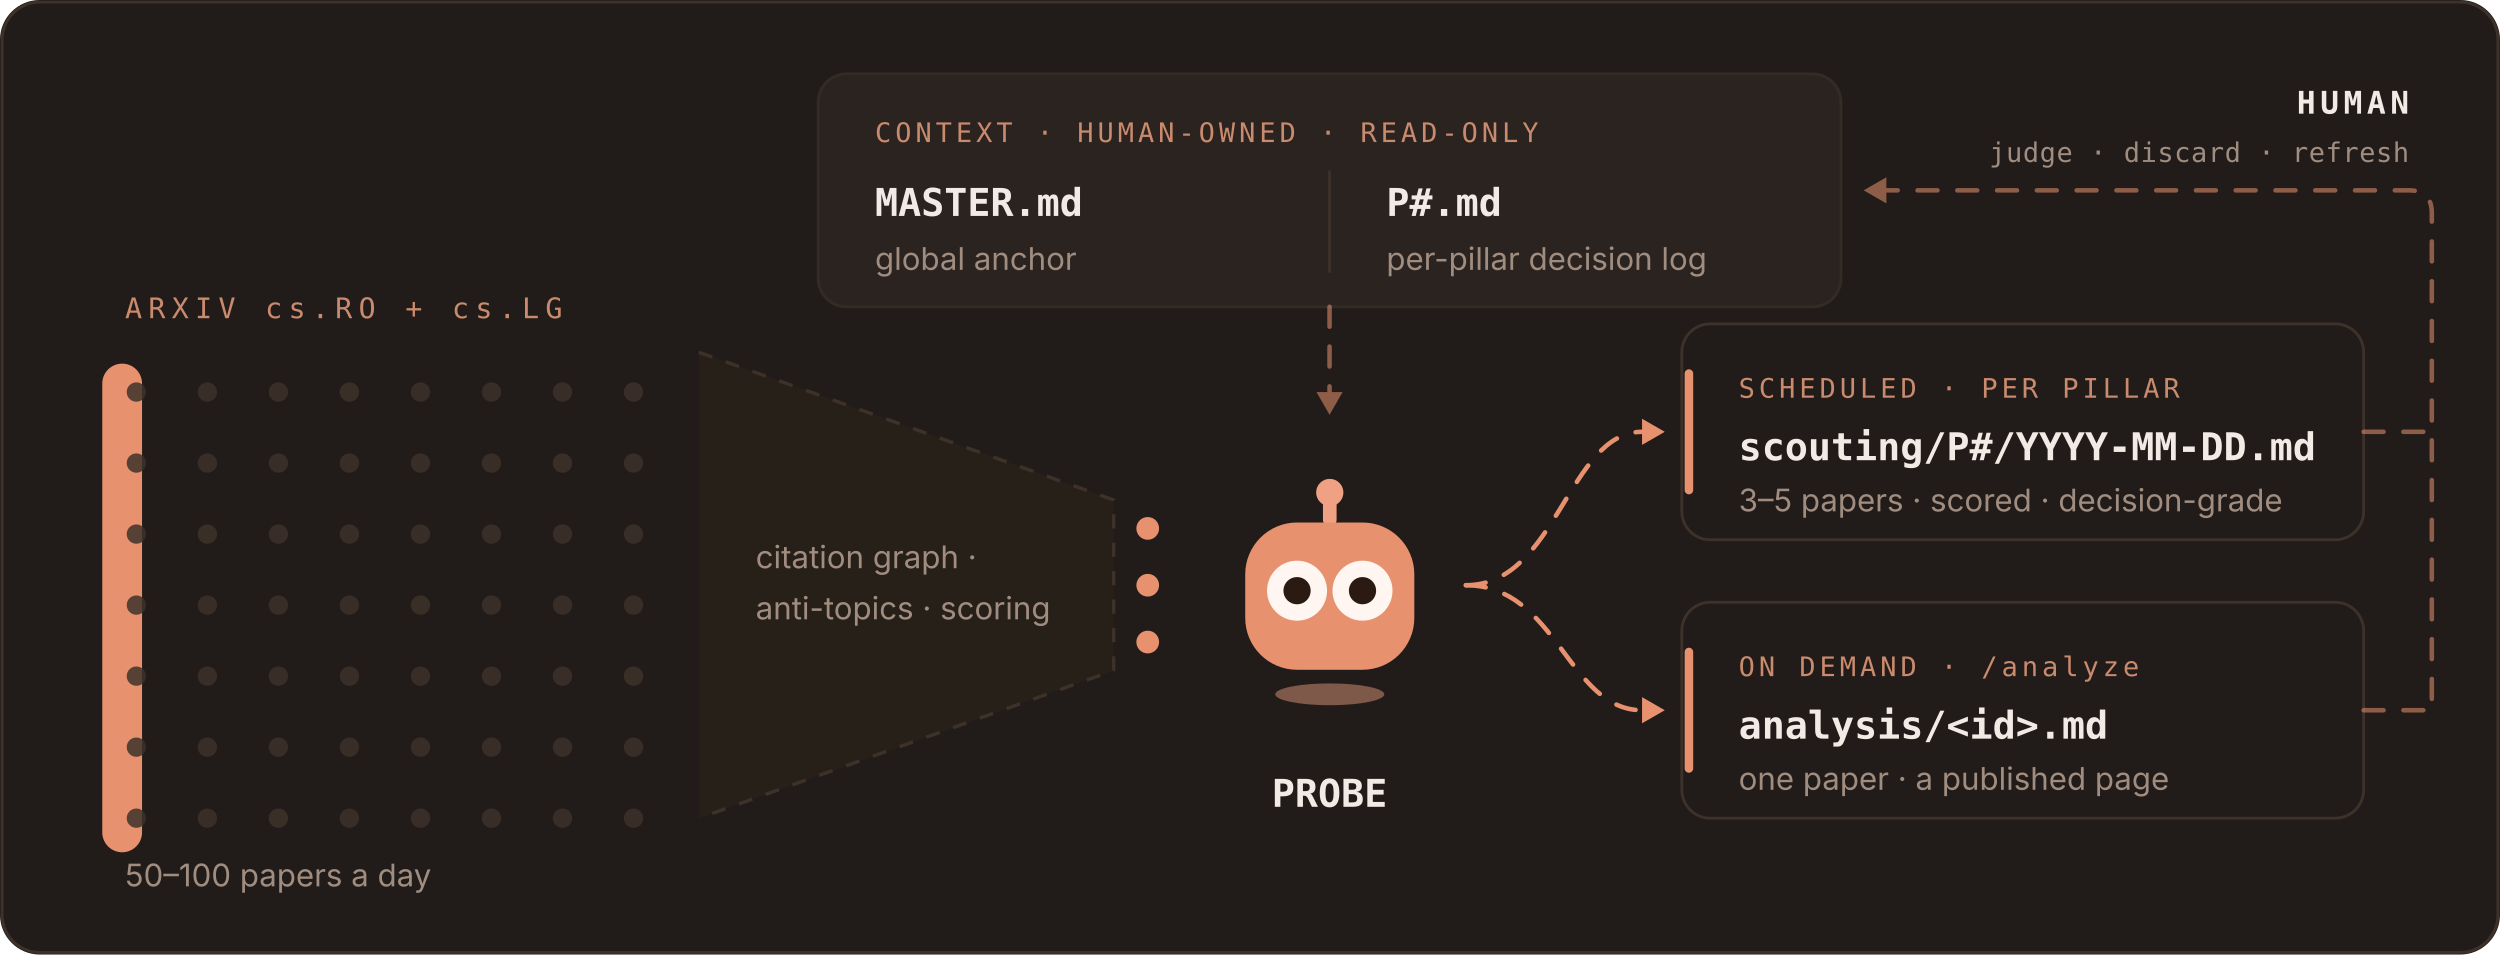
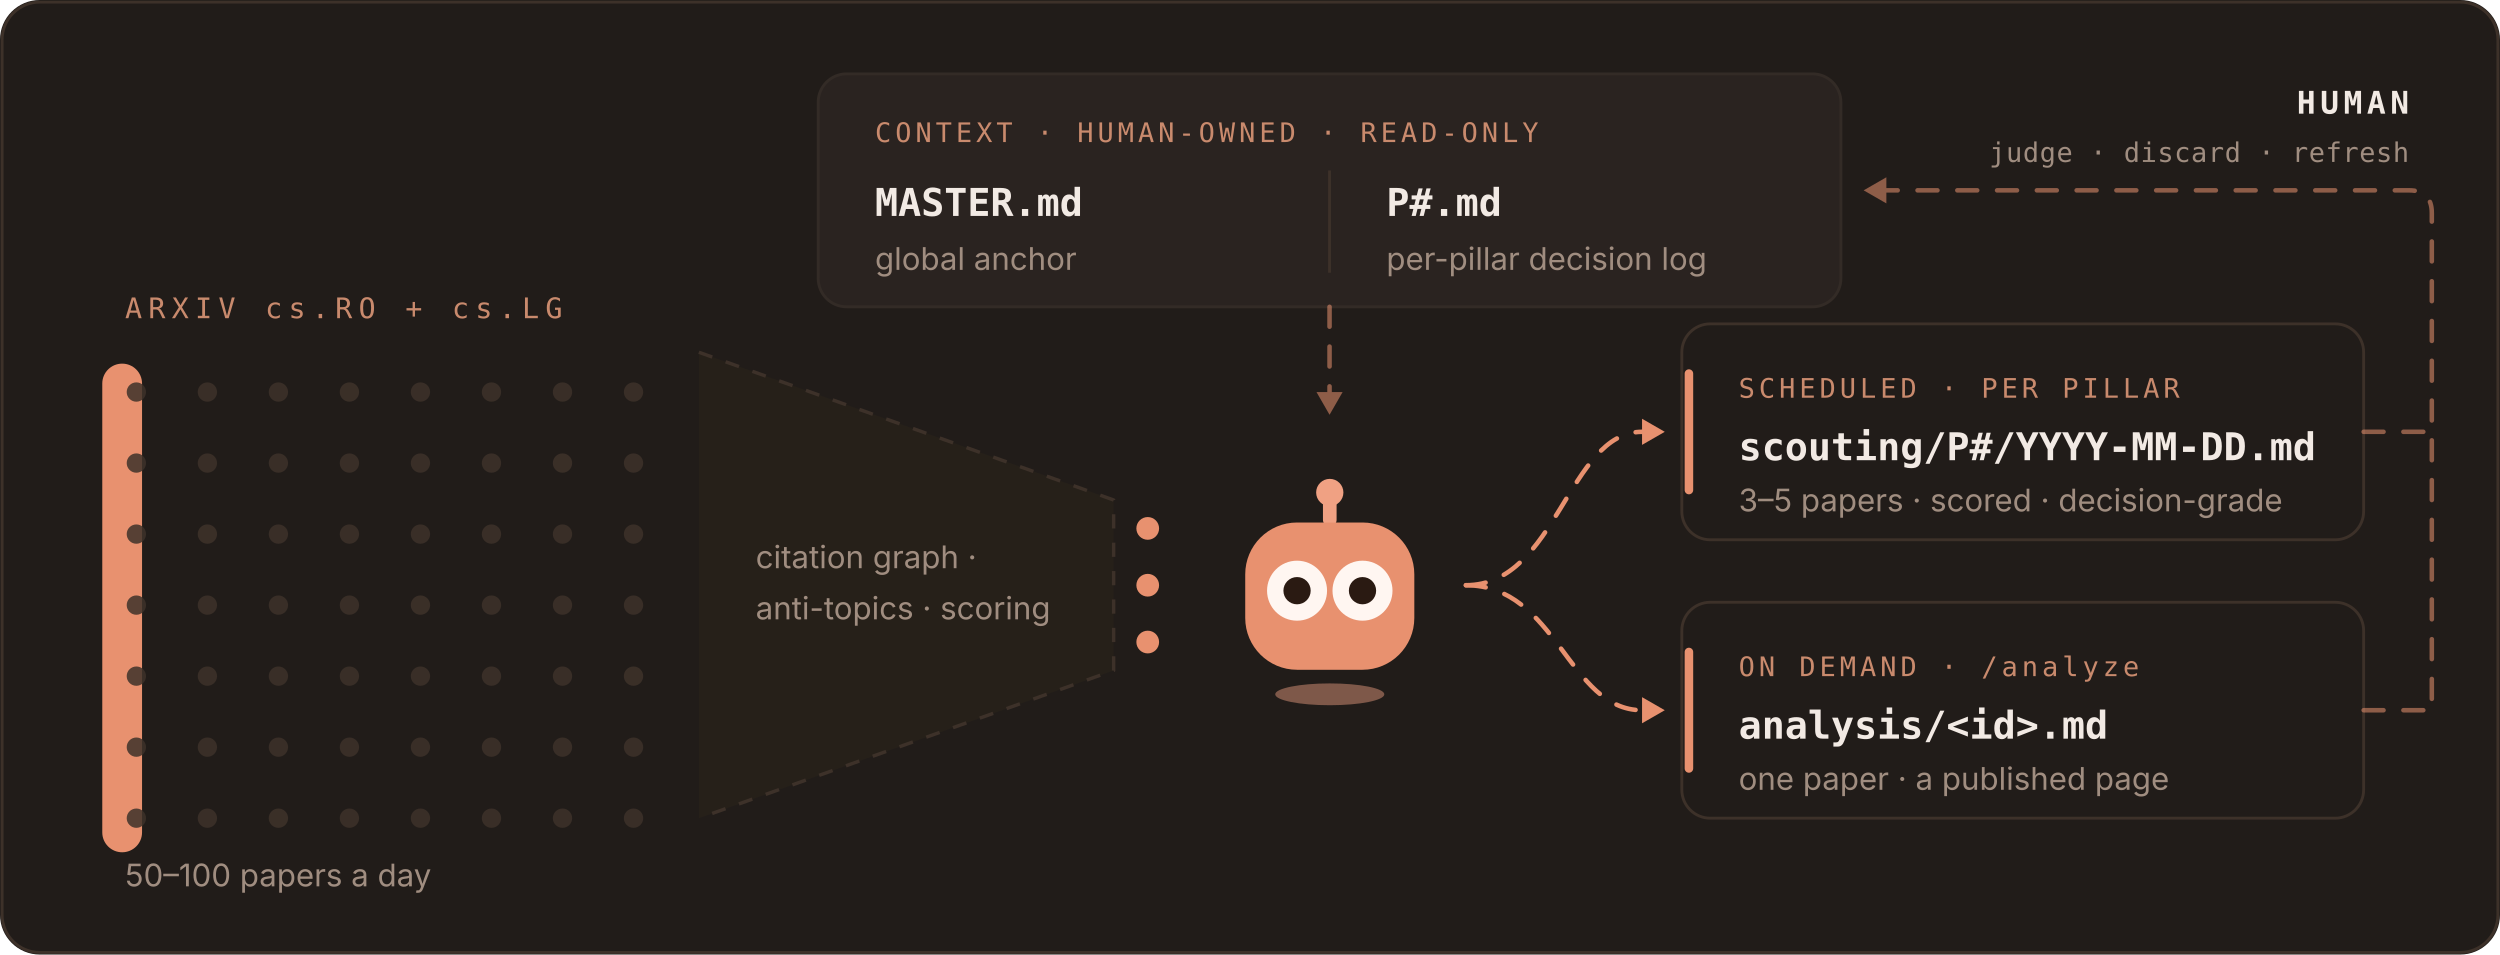
<svg xmlns="http://www.w3.org/2000/svg" width="880" height="336" viewBox="0 0 880 336" role="img" aria-label="PROBE pipeline — arXiv in, scouting and analysis out">
  <style>
    .hull   { fill: #E8916F; }
    .iris   { fill: #FFF6F1; }
    .pupil  { fill: #2A1A12; }
    .stalk  { stroke: #F0A183; stroke-width: 5; stroke-linecap: round; fill: none; }
    .beacon { fill: #F0A183; }
    .wave   { fill: none; stroke: #F0A183; stroke-width: 2.6;
              stroke-linecap: round; opacity: 0; }
    .shadow { fill: #F0A183; opacity: .45; }
    .rig    { animation: bob 3.4s ease-in-out infinite; }
    .w1     { animation: ping 2.6s ease-in-out infinite; }
    .w2     { animation: ping 2.6s ease-in-out .34s infinite; }
    .lid    { animation: blink 5.4s ease-in-out infinite; }
    .eL, .eL .lid { transform-origin: 36px 52px; }
    .eR, .eR .lid { transform-origin: 60px 52px; }
    @keyframes bob   { 0%, 100% { transform: translateY(0); } 50% { transform: translateY(-3px); } }
    @keyframes ping  { 0%, 100% { opacity: 0; } 12%, 42% { opacity: .85; } 58% { opacity: 0; } }
    @keyframes blink { 0%, 88%, 100% { transform: scaleY(1); }
                       92% { transform: scaleY(.06); } 96% { transform: scaleY(1); } }
    @keyframes march { to { stroke-dashoffset: -14; } }

    .m    { font-family: ui-monospace, SFMono-Regular, 'SF Mono', Menlo, Consolas, monospace; }
    .lab  { font-family: ui-monospace, SFMono-Regular, 'SF Mono', Menlo, Consolas, monospace; font-size: 10px; letter-spacing: 2.2px; fill: #C98A6D; }
    .tick { font-family: ui-monospace, SFMono-Regular, 'SF Mono', Menlo, Consolas, monospace; font-size: 9.5px; letter-spacing: 1.4px; fill: #C98A6D; }
    .path { font-family: ui-monospace, SFMono-Regular, 'SF Mono', Menlo, Consolas, monospace; font-size: 13.5px; font-weight: 700; fill: #F2EAE4; }
    .note { font-family: system-ui, -apple-system, 'Segoe UI', 'Noto Sans KR', sans-serif; font-size: 11px; fill: #A08D80; }
    .wire { fill: none; stroke: #E8916F; stroke-width: 1.6; stroke-linecap: round;
            stroke-linejoin: round; }
    .flow { stroke-dasharray: 7 7; animation: march 1.1s linear infinite; }
    .head  { fill: #E8916F; }
    .human { opacity: .55; }

    .d    { fill: #3D3129; opacity: .85; }
    .mk   { fill: #3D3129; opacity: .9; }
    .tv   { fill: #E8916F; opacity: 0; }
    .keep { fill: #E8916F; animation: keep 9s linear infinite; }
    .scan { animation: scan 9s linear infinite; }
    @keyframes scan {
      0%        { transform: translateX(0); opacity: 0; }
      3%        { opacity: .11; }
      30%       { transform: translateX(196px); opacity: .11; }
      34%, 100% { transform: translateX(196px); opacity: 0; }
    }
    @keyframes keep {
      0%, 34%   { opacity: 1; }
      40%, 100% { opacity: 0; }
    }
    #m0 { animation: mark0 9s linear infinite; }
    @keyframes mark0 {
      0%, 4.6%        { fill: #3D3129; transform: scale(1); }
      6.1%      { fill: #E8916F; transform: scale(1.9); }
      10.6%        { fill: #E8916F; transform: scale(1); }
      34%           { fill: #E8916F; transform: scale(1); }
      39%, 100% { fill: #3D3129; transform: scale(1); }
    }
    #t0 { animation: trav0 9s ease-in-out infinite; }
    @keyframes trav0 {
      0%, 34%        { transform: translate(0, 0) scale(1); opacity: 0; }
      35%        { transform: translate(0, 0) scale(1); opacity: 1; }
      58%           { transform: translate(331px, -2px) scale(1.6); opacity: 1; }
      62%, 100% { transform: translate(331px, -2px) scale(1.18); opacity: 1; }
    }
    #m1 { animation: mark1 9s linear infinite; }
    @keyframes mark1 {
      0%, 8.4%        { fill: #3D3129; transform: scale(1); }
      9.9%      { fill: #E8916F; transform: scale(1.9); }
      14.4%        { fill: #E8916F; transform: scale(1); }
      36%           { fill: #E8916F; transform: scale(1); }
      41%, 100% { fill: #3D3129; transform: scale(1); }
    }
    #t1 { animation: trav1 9s ease-out infinite; }
    @keyframes trav1 {
      0%, 36%    { transform: translate(0, 0) scale(1); opacity: 0; fill: #E8916F; }
      37%    { transform: translate(0, 0) scale(1); opacity: 1; fill: #E8916F; }
      49%       { transform: translate(168px, -45px) scale(1); opacity: 1; fill: #E8916F; }
      53%       { transform: translate(168px, -45px) scale(1); opacity: .9; fill: #A08D80; }
      65%, 100% { transform: translate(190px, -51px) scale(.72); opacity: 0; fill: #A08D80; }
    }
    #m2 { animation: mark2 9s linear infinite; }
    @keyframes mark2 {
      0%, 12.2%        { fill: #3D3129; transform: scale(1); }
      13.7%      { fill: #E8916F; transform: scale(1.9); }
      18.2%        { fill: #E8916F; transform: scale(1); }
      38%           { fill: #E8916F; transform: scale(1); }
      43%, 100% { fill: #3D3129; transform: scale(1); }
    }
    #t2 { animation: trav2 9s ease-out infinite; }
    @keyframes trav2 {
      0%, 38%    { transform: translate(0, 0) scale(1); opacity: 0; fill: #E8916F; }
      39%    { transform: translate(0, 0) scale(1); opacity: 1; fill: #E8916F; }
      51%       { transform: translate(118px, 29px) scale(1); opacity: 1; fill: #E8916F; }
      55%       { transform: translate(118px, 29px) scale(1); opacity: .9; fill: #A08D80; }
      67%, 100% { transform: translate(133px, 32px) scale(.72); opacity: 0; fill: #A08D80; }
    }
    #m3 { animation: mark3 9s linear infinite; }
    @keyframes mark3 {
      0%, 16.1%        { fill: #3D3129; transform: scale(1); }
      17.6%      { fill: #E8916F; transform: scale(1.9); }
      22.1%        { fill: #E8916F; transform: scale(1); }
      40%           { fill: #E8916F; transform: scale(1); }
      45%, 100% { fill: #3D3129; transform: scale(1); }
    }
    #t3 { animation: trav3 9s ease-in-out infinite; }
    @keyframes trav3 {
      0%, 40%        { transform: translate(0, 0) scale(1); opacity: 0; }
      41%        { transform: translate(0, 0) scale(1); opacity: 1; }
      62%           { transform: translate(256px, -7px) scale(1.6); opacity: 1; }
      66%, 100% { transform: translate(256px, -7px) scale(1.18); opacity: 1; }
    }
    #m4 { animation: mark4 9s linear infinite; }
    @keyframes mark4 {
      0%, 23.7%        { fill: #3D3129; transform: scale(1); }
      25.2%      { fill: #E8916F; transform: scale(1.9); }
      29.7%        { fill: #E8916F; transform: scale(1); }
      42%           { fill: #E8916F; transform: scale(1); }
      47%, 100% { fill: #3D3129; transform: scale(1); }
    }
    #t4 { animation: trav4 9s ease-out infinite; }
    @keyframes trav4 {
      0%, 42%    { transform: translate(0, 0) scale(1); opacity: 0; fill: #E8916F; }
      43%    { transform: translate(0, 0) scale(1); opacity: 1; fill: #E8916F; }
      55%       { transform: translate(82px, 17px) scale(1); opacity: 1; fill: #E8916F; }
      59%       { transform: translate(82px, 17px) scale(1); opacity: .9; fill: #A08D80; }
      71%, 100% { transform: translate(93px, 19px) scale(.72); opacity: 0; fill: #A08D80; }
    }
    #m5 { animation: mark5 9s linear infinite; }
    @keyframes mark5 {
      0%, 27.6%        { fill: #3D3129; transform: scale(1); }
      29.1%      { fill: #E8916F; transform: scale(1.9); }
      33.6%        { fill: #E8916F; transform: scale(1); }
      44%           { fill: #E8916F; transform: scale(1); }
      49%, 100% { fill: #3D3129; transform: scale(1); }
    }
    #t5 { animation: trav5 9s ease-in-out infinite; }
    @keyframes trav5 {
      0%, 44%        { transform: translate(0, 0) scale(1); opacity: 0; }
      45%        { transform: translate(0, 0) scale(1); opacity: 1; }
      66%           { transform: translate(181px, -12px) scale(1.6); opacity: 1; }
      70%, 100% { transform: translate(181px, -12px) scale(1.18); opacity: 1; }
    }

    @media (prefers-reduced-motion: reduce) {
      .rig, .lid, .wave, .flow { animation: none; }
      .wave { opacity: .5; }
      .scan, .tv { display: none; }
      .mk, .keep { animation: none; }
      .mk { fill: #E8916F; }
      .keep { opacity: 1; }
    }
  </style>
  <rect width="880" height="336" rx="14" fill="#211C19" />
  <rect x=".75" y=".75" width="878.5" height="334.5" rx="13.25" fill="none" stroke="#3D3129" />
  <rect x="288" y="26" width="360" height="82" rx="10" fill="#2A2320" stroke="#332B26" />
  <text class="tick" x="308" y="50">CONTEXT · HUMAN-OWNED · READ-ONLY</text>
  <path d="M468 60 V96" stroke="#3D3129" stroke-width="1" />
  <text class="path" x="308" y="76" font-size="13">MASTER.md</text>
  <text class="note" x="308" y="95">global anchor</text>
  <text class="path" x="488" y="76" font-size="13">P#.md</text>
  <text class="note" x="488" y="95">per-pillar decision log</text>
  <g class="human">
    <path class="wire flow" d="M468 108 V138" />
    <path class="head" d="M468 146 l-4.6 -8 h9.2 z" />
  </g>
  <text class="lab" x="44" y="112">ARXIV cs.RO + cs.LG</text>
  <rect class="scan" x="36" y="128" width="14" height="172" rx="7" fill="#E8916F" />
  <circle class="d" cx="48" cy="138" r="3.4" />
  <circle class="d" cx="73" cy="138" r="3.4" />
  <circle class="d" cx="98" cy="138" r="3.4" />
  <circle class="d" cx="148" cy="138" r="3.4" />
  <circle class="d" cx="173" cy="138" r="3.4" />
  <circle class="d" cx="198" cy="138" r="3.4" />
  <circle class="d" cx="223" cy="138" r="3.4" />
  <circle class="d" cx="48" cy="163" r="3.4" />
  <circle class="d" cx="73" cy="163" r="3.4" />
  <circle class="d" cx="98" cy="163" r="3.4" />
  <circle class="d" cx="123" cy="163" r="3.4" />
  <circle class="d" cx="148" cy="163" r="3.4" />
  <circle class="d" cx="173" cy="163" r="3.4" />
  <circle class="d" cx="223" cy="163" r="3.4" />
  <circle class="d" cx="48" cy="188" r="3.4" />
  <circle class="d" cx="98" cy="188" r="3.4" />
  <circle class="d" cx="123" cy="188" r="3.4" />
  <circle class="d" cx="148" cy="188" r="3.4" />
  <circle class="d" cx="173" cy="188" r="3.4" />
  <circle class="d" cx="198" cy="188" r="3.4" />
  <circle class="d" cx="223" cy="188" r="3.4" />
  <circle class="d" cx="48" cy="213" r="3.4" />
  <circle class="d" cx="73" cy="213" r="3.4" />
  <circle class="d" cx="98" cy="213" r="3.4" />
  <circle class="d" cx="123" cy="213" r="3.4" />
  <circle class="d" cx="173" cy="213" r="3.4" />
  <circle class="d" cx="198" cy="213" r="3.4" />
  <circle class="d" cx="223" cy="213" r="3.4" />
  <circle class="d" cx="48" cy="238" r="3.4" />
  <circle class="d" cx="73" cy="238" r="3.4" />
  <circle class="d" cx="98" cy="238" r="3.4" />
  <circle class="d" cx="123" cy="238" r="3.4" />
  <circle class="d" cx="148" cy="238" r="3.4" />
  <circle class="d" cx="173" cy="238" r="3.4" />
  <circle class="d" cx="198" cy="238" r="3.4" />
  <circle class="d" cx="48" cy="263" r="3.4" />
  <circle class="d" cx="73" cy="263" r="3.4" />
  <circle class="d" cx="98" cy="263" r="3.4" />
  <circle class="d" cx="123" cy="263" r="3.4" />
  <circle class="d" cx="148" cy="263" r="3.4" />
  <circle class="d" cx="173" cy="263" r="3.4" />
  <circle class="d" cx="198" cy="263" r="3.4" />
  <circle class="d" cx="223" cy="263" r="3.4" />
  <circle class="d" cx="48" cy="288" r="3.4" />
  <circle class="d" cx="73" cy="288" r="3.4" />
  <circle class="d" cx="123" cy="288" r="3.4" />
  <circle class="d" cx="148" cy="288" r="3.4" />
  <circle class="d" cx="173" cy="288" r="3.4" />
  <circle class="d" cx="198" cy="288" r="3.4" />
  <circle class="d" cx="223" cy="288" r="3.4" />
  <g transform="translate(73 188)">
    <circle class="mk" id="m0" r="3.4" />
  </g>
  <g transform="translate(98 288)">
    <circle class="mk" id="m1" r="3.4" />
  </g>
  <g transform="translate(123 138)">
    <circle class="mk" id="m2" r="3.4" />
  </g>
  <g transform="translate(148 213)">
    <circle class="mk" id="m3" r="3.4" />
  </g>
  <g transform="translate(198 163)">
    <circle class="mk" id="m4" r="3.4" />
  </g>
  <g transform="translate(223 238)">
    <circle class="mk" id="m5" r="3.4" />
  </g>
  <text class="note" x="44" y="312" font-size="10.5">50–100 papers a day</text>
  <path d="M246 124 L392 176 V236 L246 288" fill="#262019" stroke="#3D3129" stroke-width="1.2" stroke-dasharray="5 5" stroke-linejoin="round" />
  <text class="note" x="266" y="200" font-size="10.5">citation graph ·</text>
  <text class="note" x="266" y="218" font-size="10.5">anti-topics · scoring</text>
  <circle class="keep" cx="404" cy="186" r="4" />
  <circle class="keep" cx="404" cy="206" r="4" />
  <circle class="keep" cx="404" cy="226" r="4" />
  <g transform="translate(73 188)">
    <circle class="tv" id="t0" r="3.4" />
  </g>
  <g transform="translate(98 288)">
    <circle class="tv" id="t1" r="3.4" />
  </g>
  <g transform="translate(123 138)">
    <circle class="tv" id="t2" r="3.4" />
  </g>
  <g transform="translate(148 213)">
    <circle class="tv" id="t3" r="3.4" />
  </g>
  <g transform="translate(198 163)">
    <circle class="tv" id="t4" r="3.4" />
  </g>
  <g transform="translate(223 238)">
    <circle class="tv" id="t5" r="3.4" />
  </g>
  <g transform="translate(422 158) scale(0.96)">
    <ellipse class="shadow" cx="48" cy="90" rx="20" ry="4" />
    <g class="rig">
      <path class="wave w1" d="M41.04 11.12 A8.5 8.5 0 0 1 54.96 11.12" />
      <path class="wave w2" d="M36.94 8.25 A13.5 13.5 0 0 1 59.06 8.25" />
      <path class="stalk" d="M48 26 V19" />
      <circle class="beacon" cx="48" cy="16" r="5" />
      <rect class="hull" x="17" y="27" width="62" height="54" rx="19" />
      <g class="eye eL">
        <g class="lid">
          <circle class="iris" cx="36" cy="52" r="11" />
          <circle class="pupil" cx="36" cy="52" r="5" />
        </g>
      </g>
      <g class="eye eR">
        <g class="lid">
          <circle class="iris" cx="60" cy="52" r="11" />
          <circle class="pupil" cx="60" cy="52" r="5" />
        </g>
      </g>
    </g>
  </g>
-   <text class="path" x="468" y="284" text-anchor="middle" font-size="14">PROBE</text>
  <path class="wire flow" d="M516 206 C548 206, 552 152, 578 152" />
  <path class="head" d="M586 152 l-8 -4.6 v9.2 z" />
  <path class="wire flow" d="M516 206 C548 206, 552 250, 578 250" />
  <path class="head" d="M586 250 l-8 -4.6 v9.2 z" />
  <rect x="592" y="114" width="240" height="76" rx="10" fill="#211C19" stroke="#3D3129" />
  <rect x="593" y="130" width="3" height="44" rx="1.5" fill="#E8916F" />
  <text class="tick" x="612" y="140">SCHEDULED · PER PILLAR</text>
  <text class="path" x="612" y="162">scouting/P#/YYYY-MM-DD.md</text>
  <text class="note" x="612" y="180">3–5 papers · scored · decision-grade</text>
  <rect x="592" y="212" width="240" height="76" rx="10" fill="#211C19" stroke="#3D3129" />
  <rect x="593" y="228" width="3" height="44" rx="1.5" fill="#E8916F" />
  <text class="tick" x="612" y="238">ON DEMAND · /analyze</text>
  <text class="path" x="612" y="260">analysis/&lt;id&gt;.md</text>
  <text class="note" x="612" y="278">one paper · a published page</text>
  <text class="m" x="848" y="40" text-anchor="end" font-size="11" font-weight="700" letter-spacing="1.6" fill="#F2EAE4">HUMAN</text>
  <text class="m" x="848" y="57" text-anchor="end" font-size="9.5" letter-spacing=".2" fill="#A08D80">judge · discard · refresh</text>
  <g class="human">
    <path class="wire flow" d="M832 152 H856 M832 250 H856 V75 q0 -8 -8 -8 H664" />
    <path class="head" d="M656 67 l8 -4.6 v9.2 z" />
  </g>
</svg>
